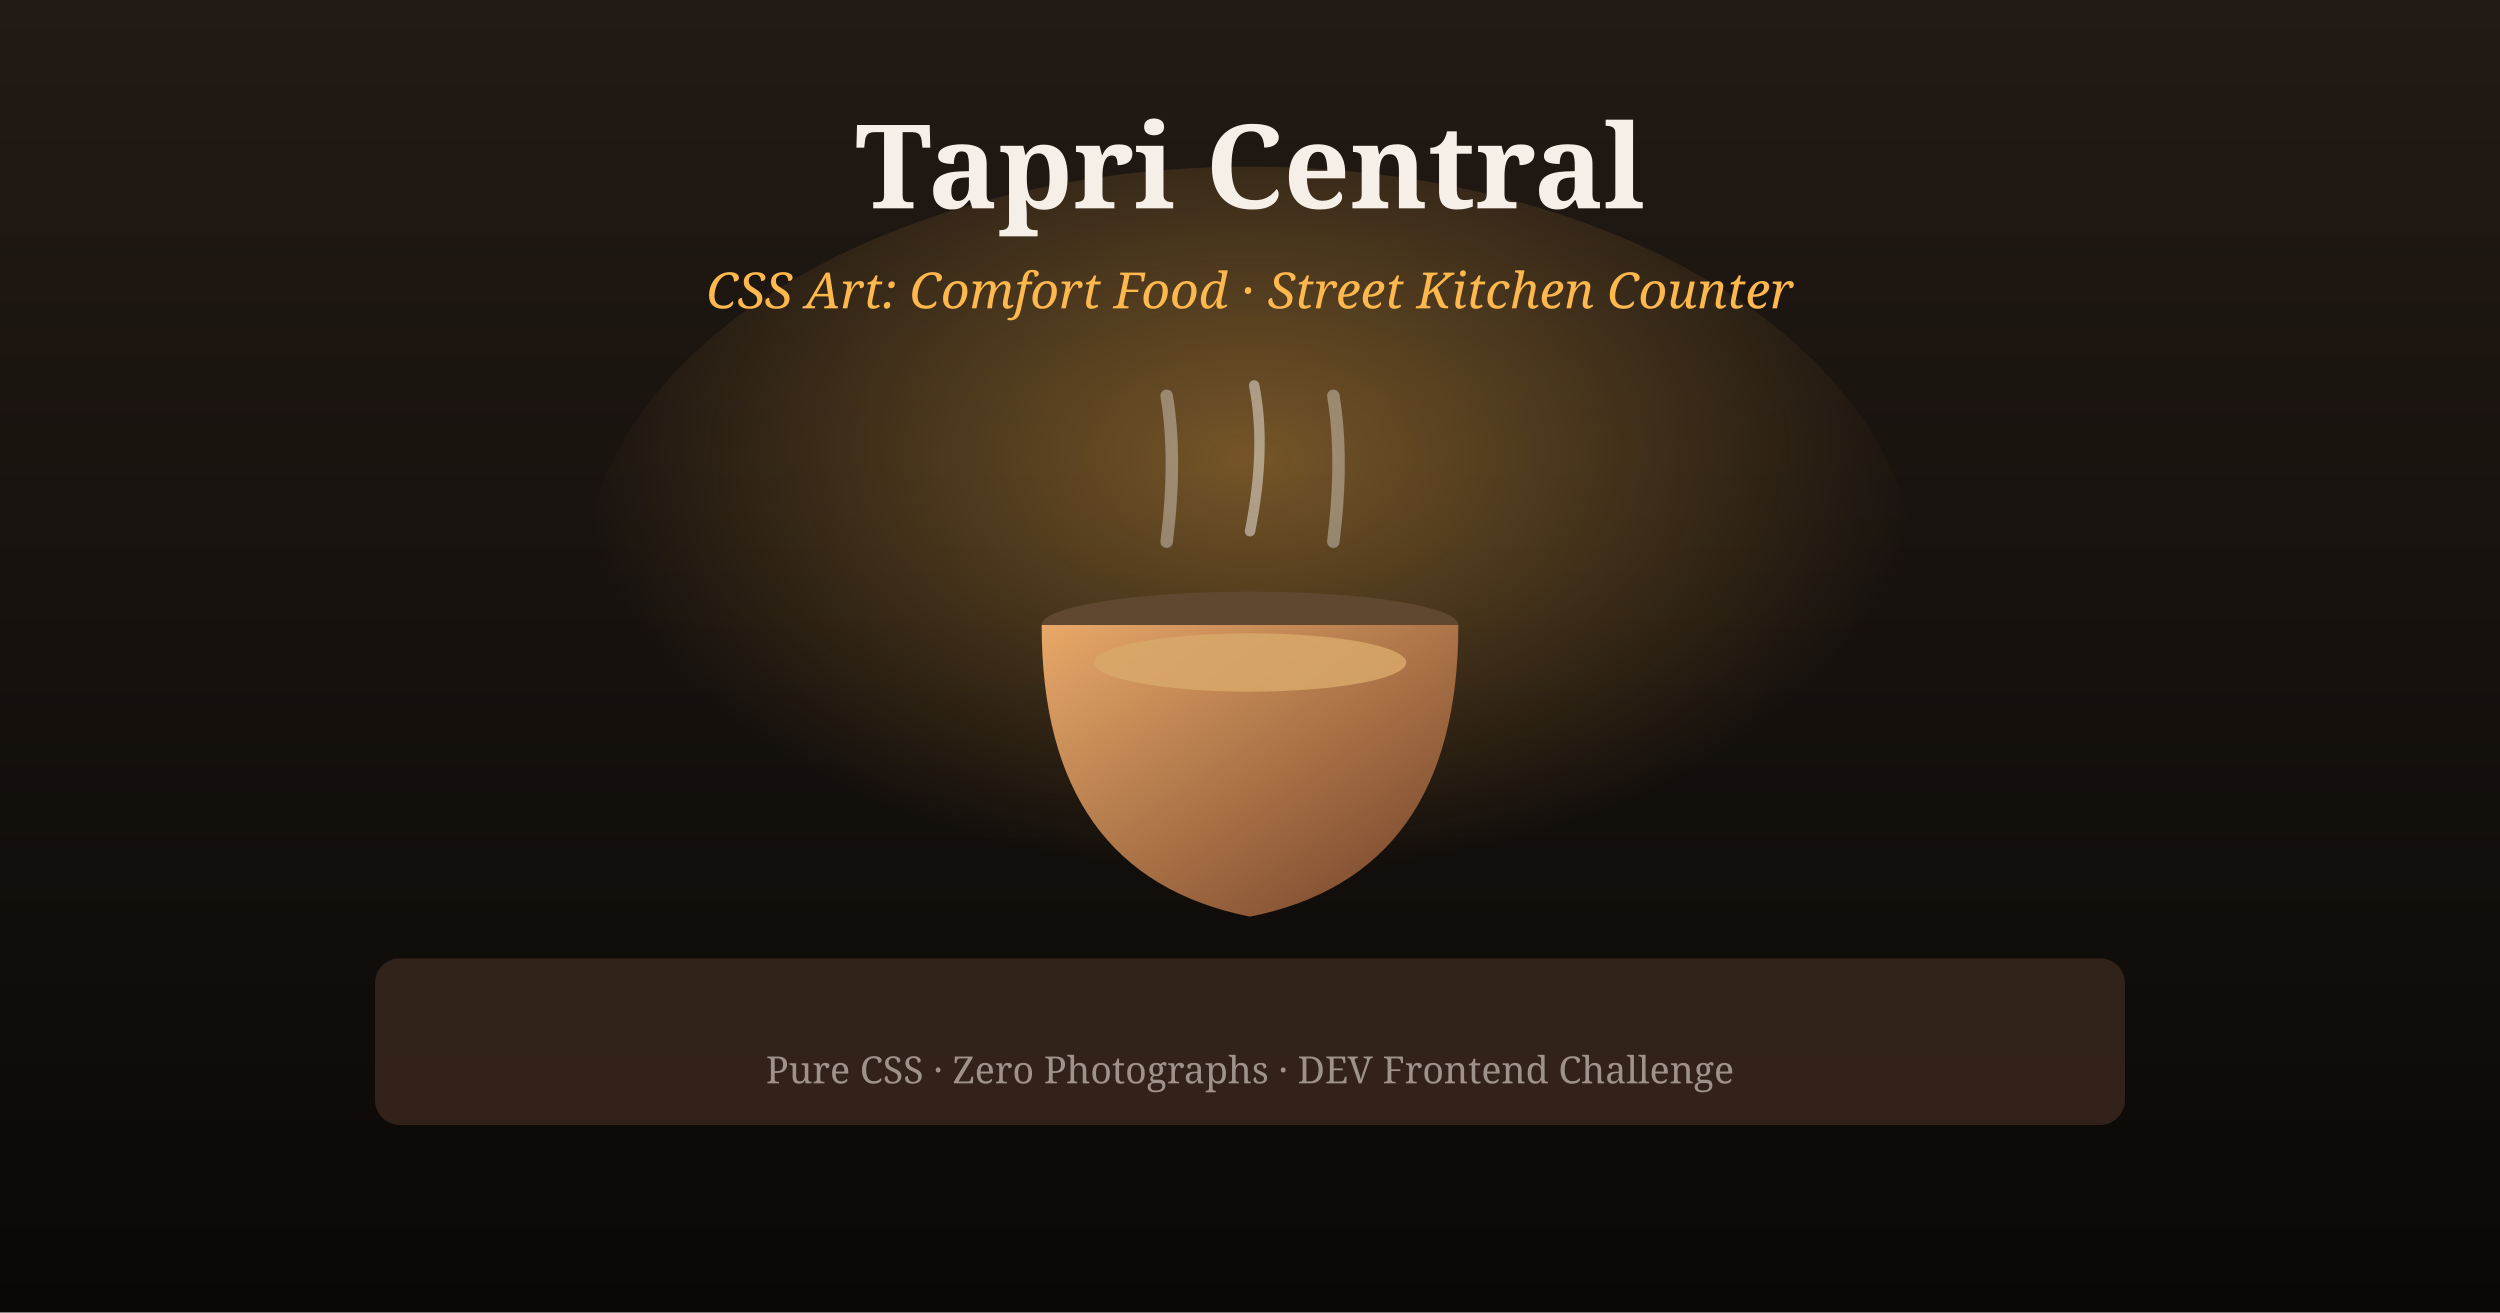
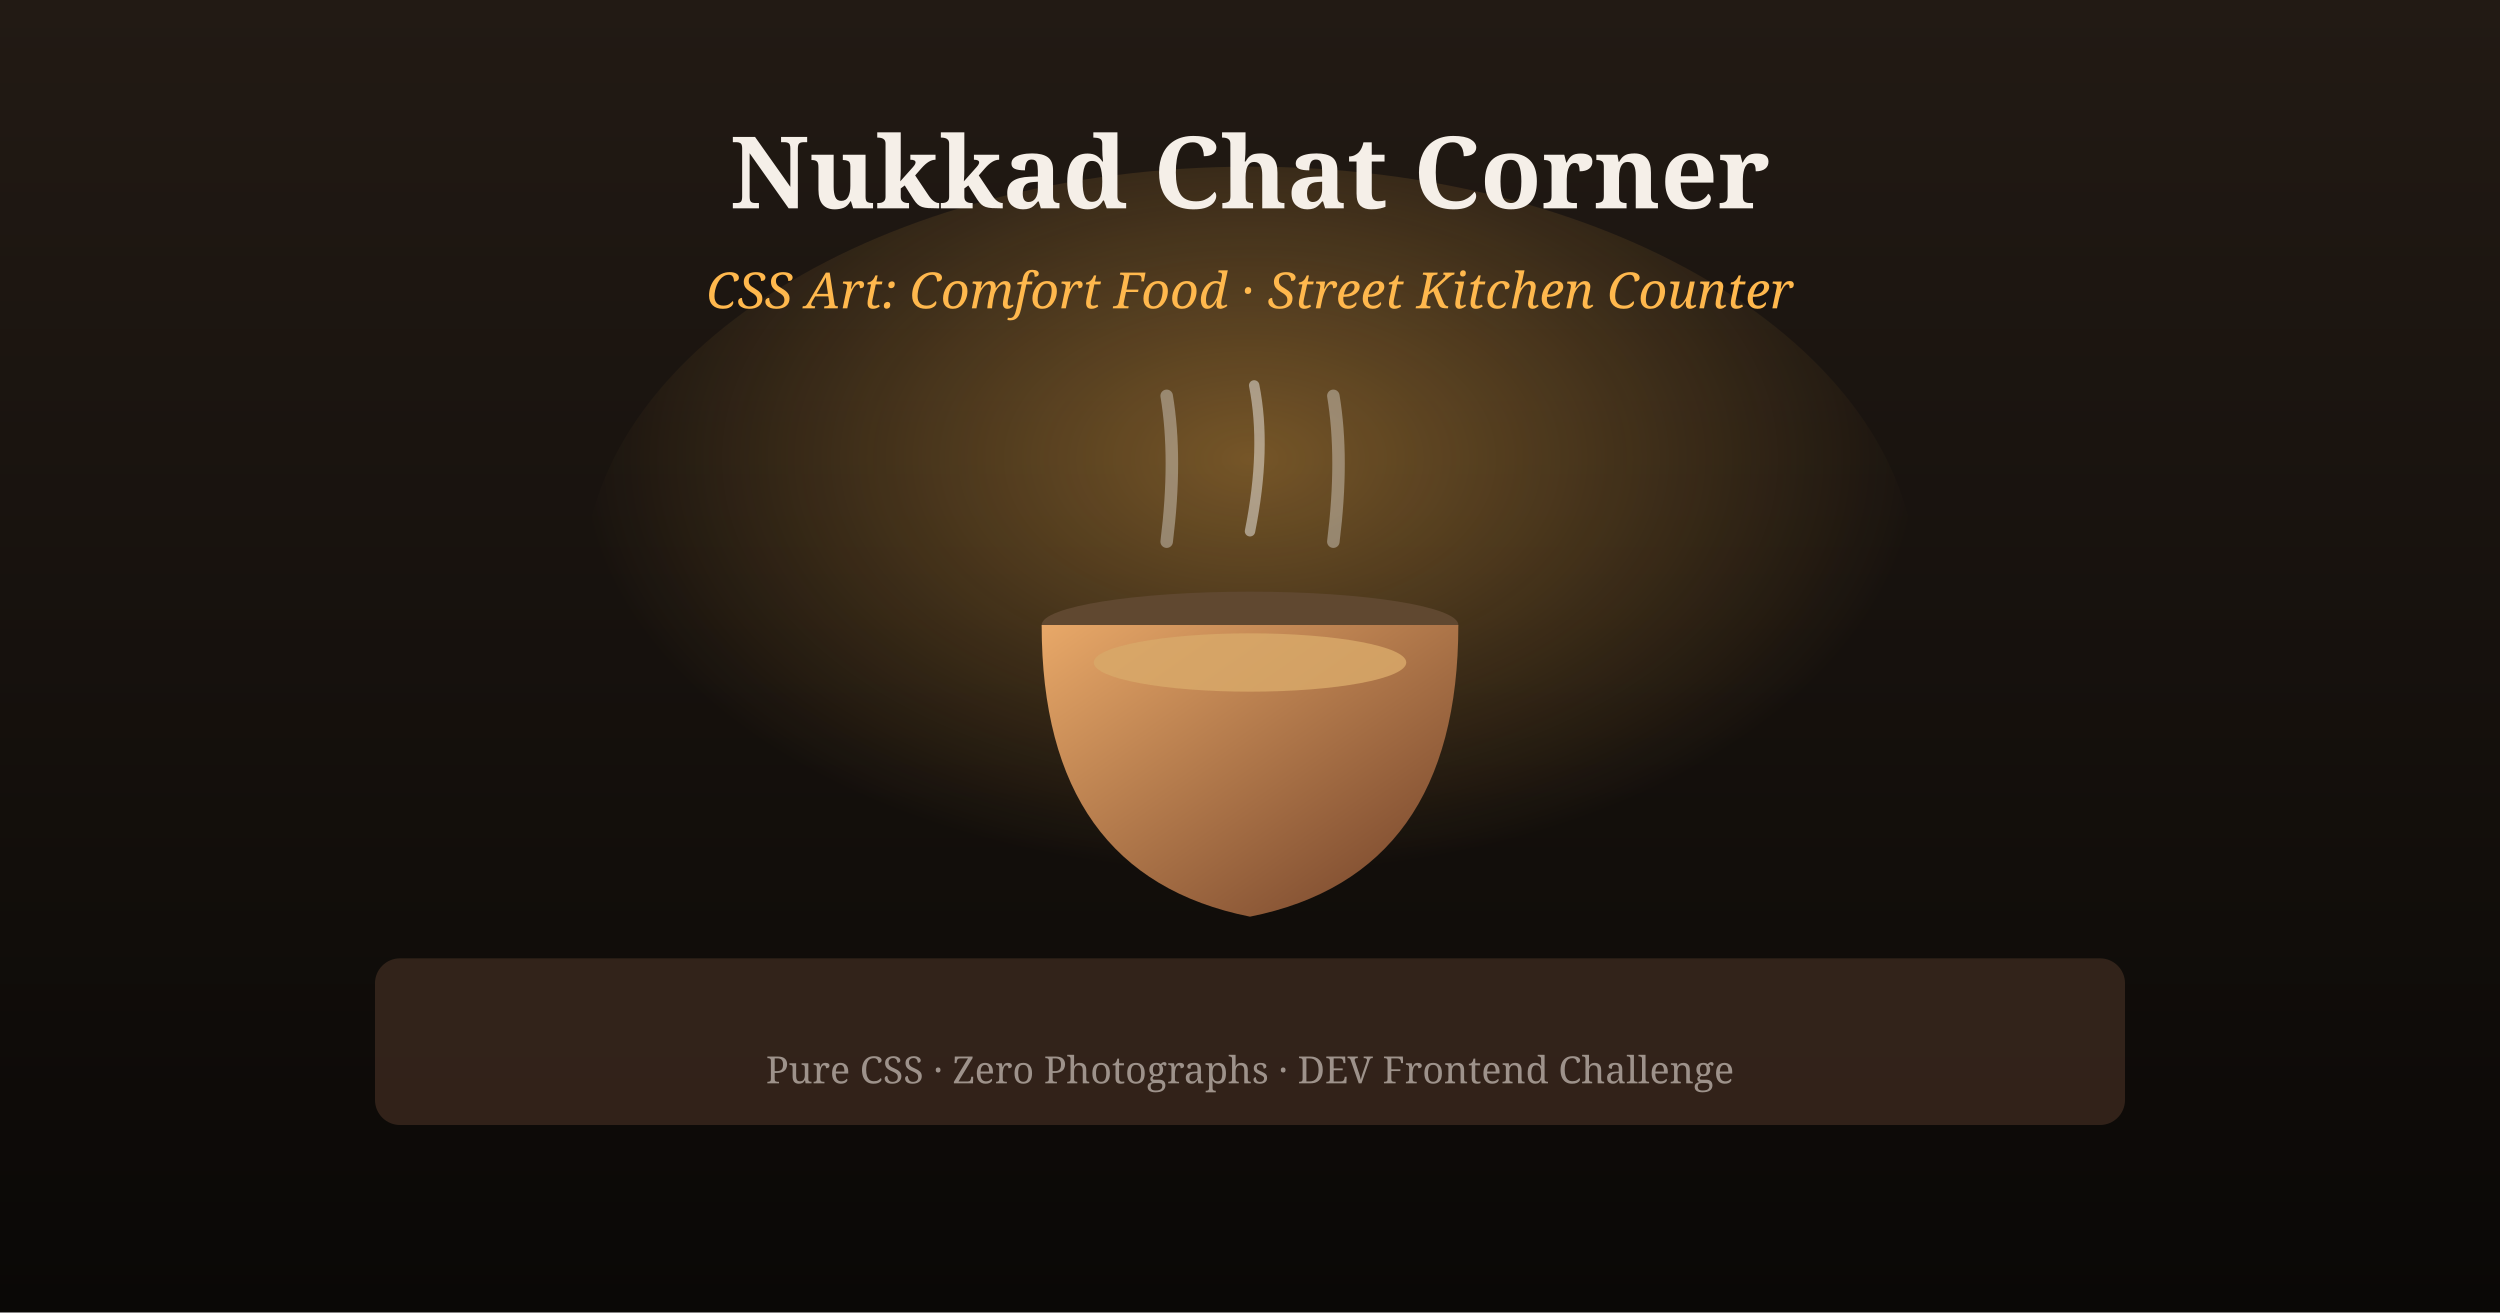
- <svg xmlns="http://www.w3.org/2000/svg" viewBox="0 0 1200 630" role="img" aria-label="Tapri Central — CSS Art Comfort Food">
+ <svg xmlns="http://www.w3.org/2000/svg" viewBox="0 0 1200 630" role="img" aria-label="Nukkad Chat Corner — CSS Art Comfort Food">
  <defs>
    <radialGradient id="glow" cx="50%" cy="35%" r="50%">
      <stop offset="0%" stop-color="#ffb84d" stop-opacity="0.4" />
      <stop offset="100%" stop-color="#ffb84d" stop-opacity="0" />
    </radialGradient>
    <linearGradient id="bg" x1="0" y1="0" x2="0" y2="1">
      <stop offset="0%" stop-color="#221a14" />
      <stop offset="100%" stop-color="#0a0806" />
    </linearGradient>
    <linearGradient id="clay" x1="0%" y1="0%" x2="100%" y2="100%">
      <stop offset="0%" stop-color="#e8a868" />
      <stop offset="100%" stop-color="#704028" />
    </linearGradient>
  </defs>
  <rect width="1200" height="630" fill="url(#bg)" />
  <ellipse cx="600" cy="280" rx="320" ry="200" fill="url(#glow)" />
  <ellipse cx="600" cy="300" rx="100" ry="16" fill="#604830" />
  <path d="M500 300 Q500 420 600 440 Q700 420 700 300 Z" fill="url(#clay)" />
  <ellipse cx="600" cy="318" rx="75" ry="14" fill="#d8a868" opacity="0.85" />
  <path d="M560 260 Q565 220 560 190" stroke="rgba(255,255,255,0.35)" stroke-width="6" fill="none" stroke-linecap="round" />
  <path d="M600 255 Q608 215 602 185" stroke="rgba(255,255,255,0.45)" stroke-width="5" fill="none" stroke-linecap="round" />
  <path d="M640 260 Q645 220 640 190" stroke="rgba(255,255,255,0.35)" stroke-width="6" fill="none" stroke-linecap="round" />
  <rect x="180" y="460" width="840" height="80" rx="12" fill="#4a3224" opacity="0.6" />
-   <text x="600" y="100" text-anchor="middle" fill="#f5efe8" font-family="Georgia, serif" font-size="56" font-weight="700">Tapri Central</text>
+   <text x="600" y="100" text-anchor="middle" fill="#f5efe8" font-family="Georgia, serif" font-size="48" font-weight="700">Nukkad Chat Corner</text>
  <text x="600" y="148" text-anchor="middle" fill="#ffb84d" font-family="Georgia, serif" font-size="24" font-style="italic">CSS Art: Comfort Food · Street Kitchen Counter</text>
  <text x="600" y="520" text-anchor="middle" fill="#f5efe8" font-family="Georgia, serif" font-size="18" opacity="0.55">Pure CSS · Zero Photographs · DEV Frontend Challenge</text>
</svg>
